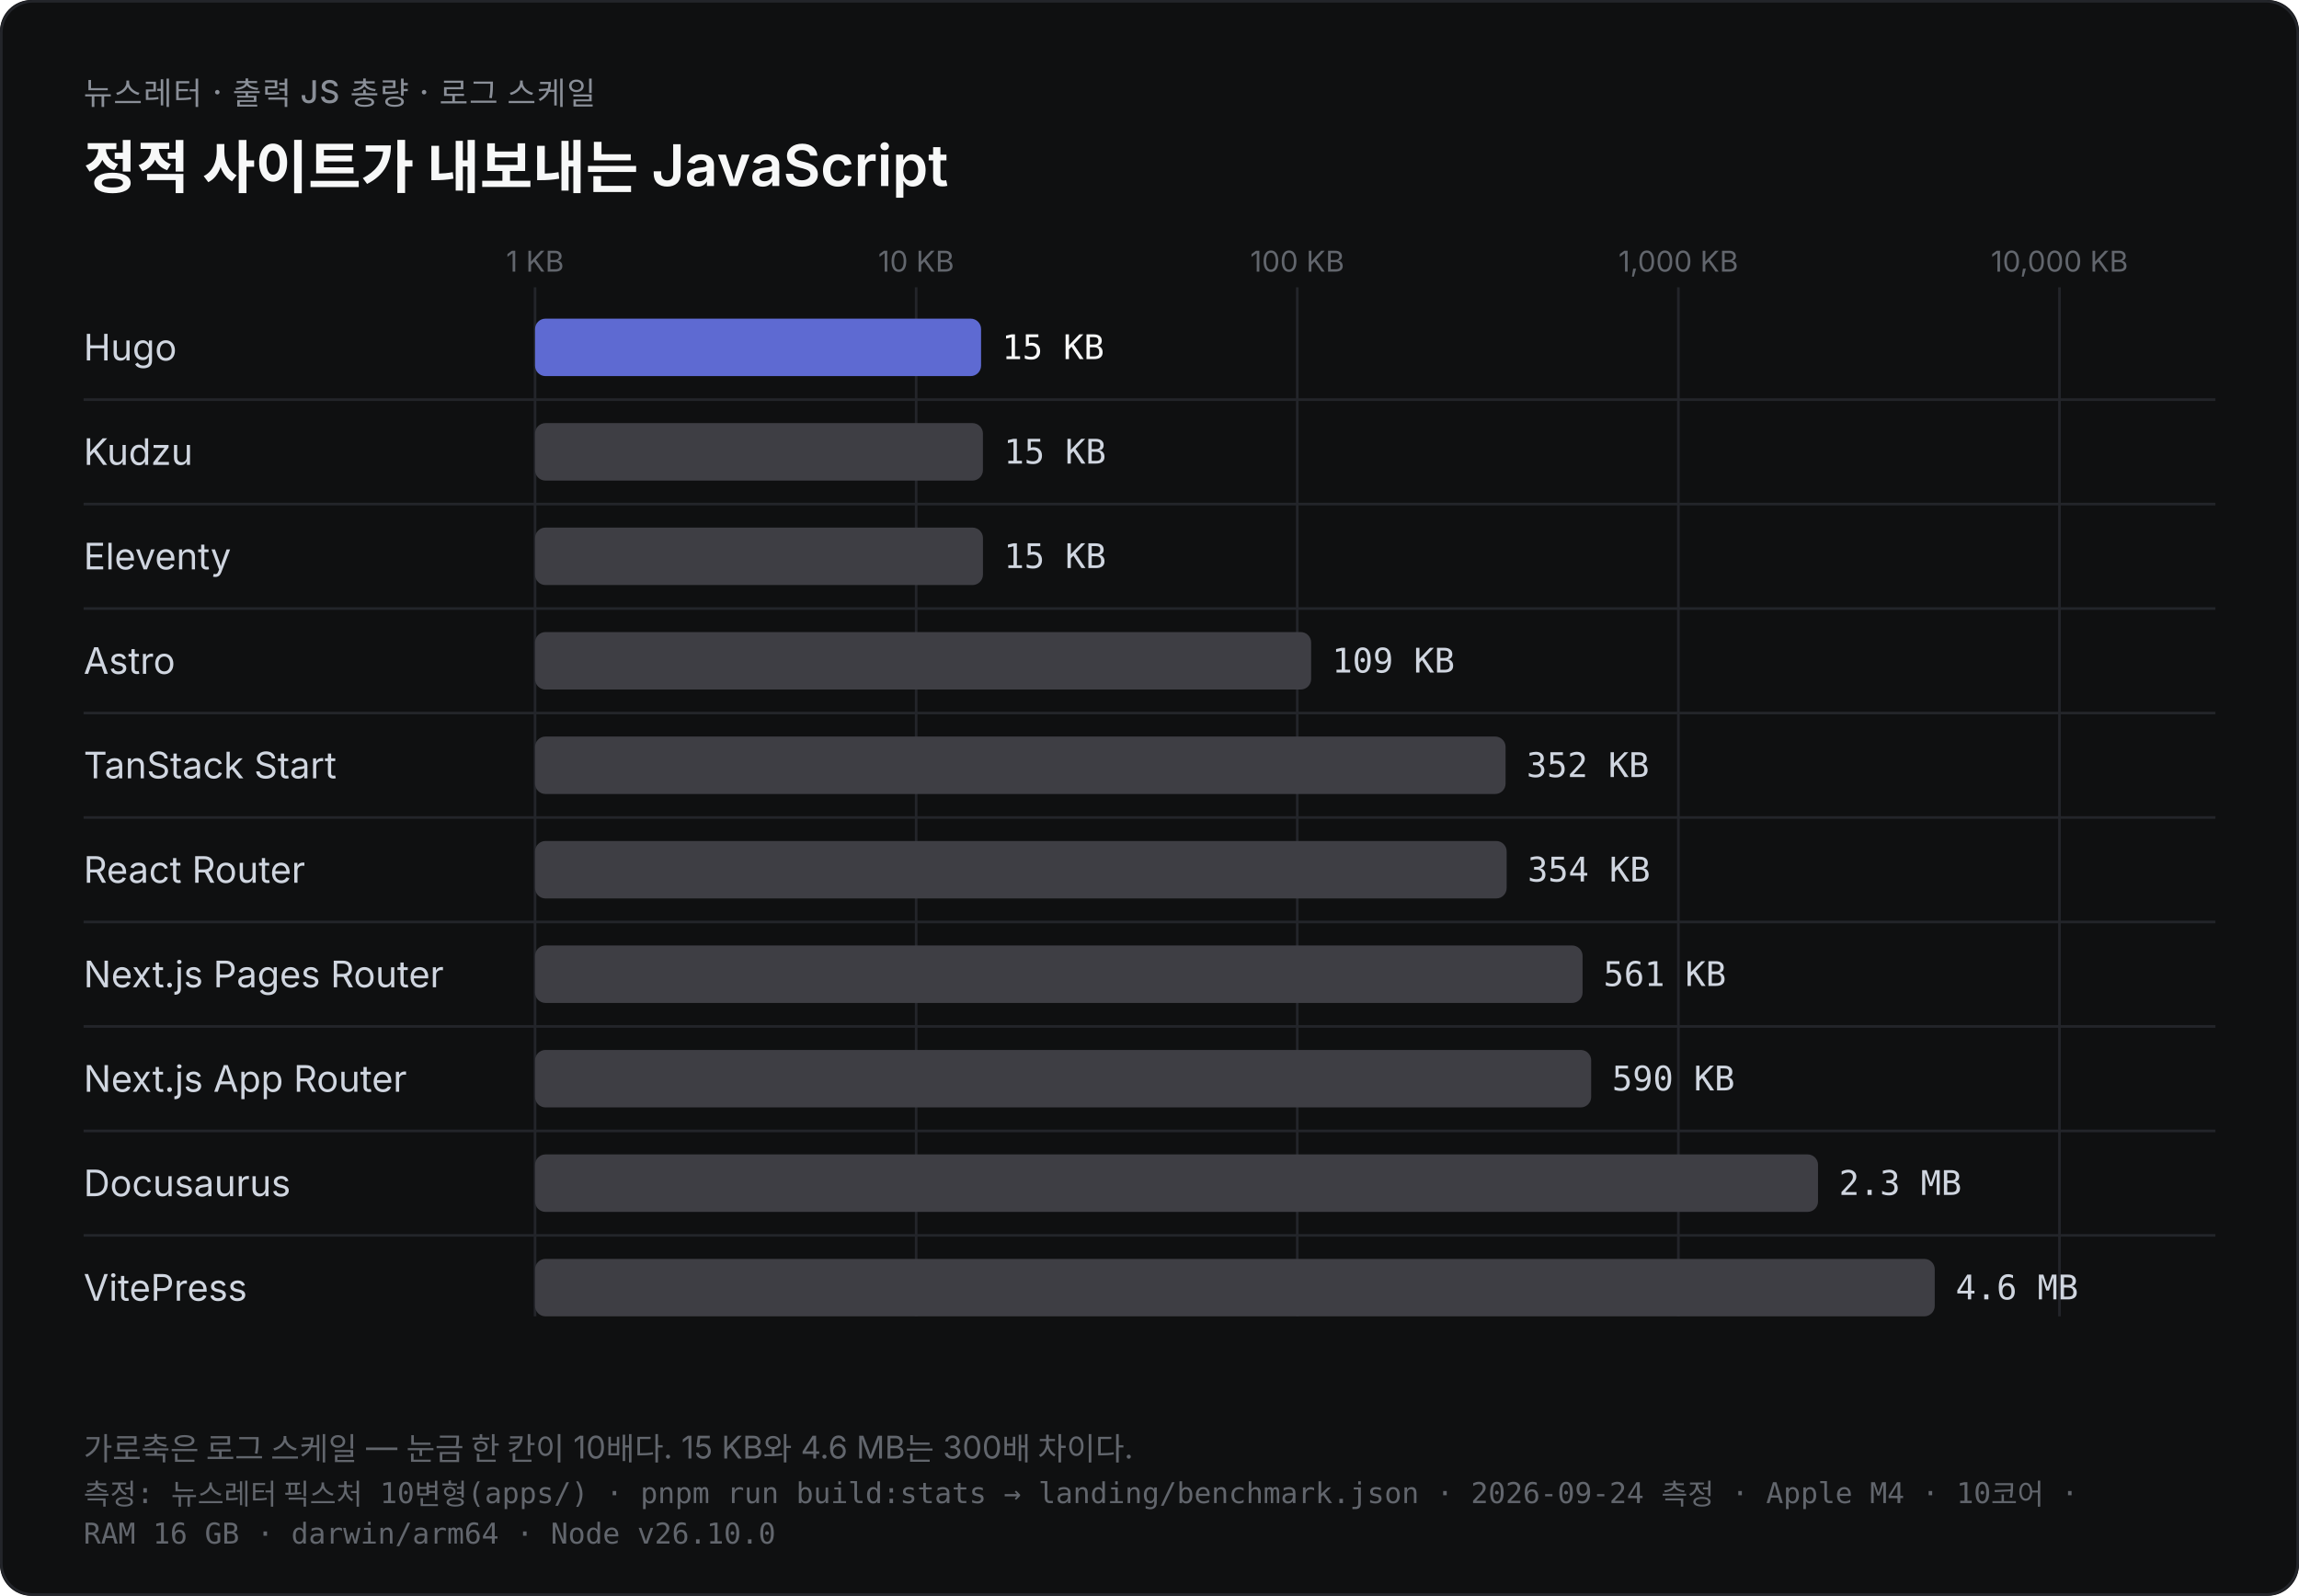
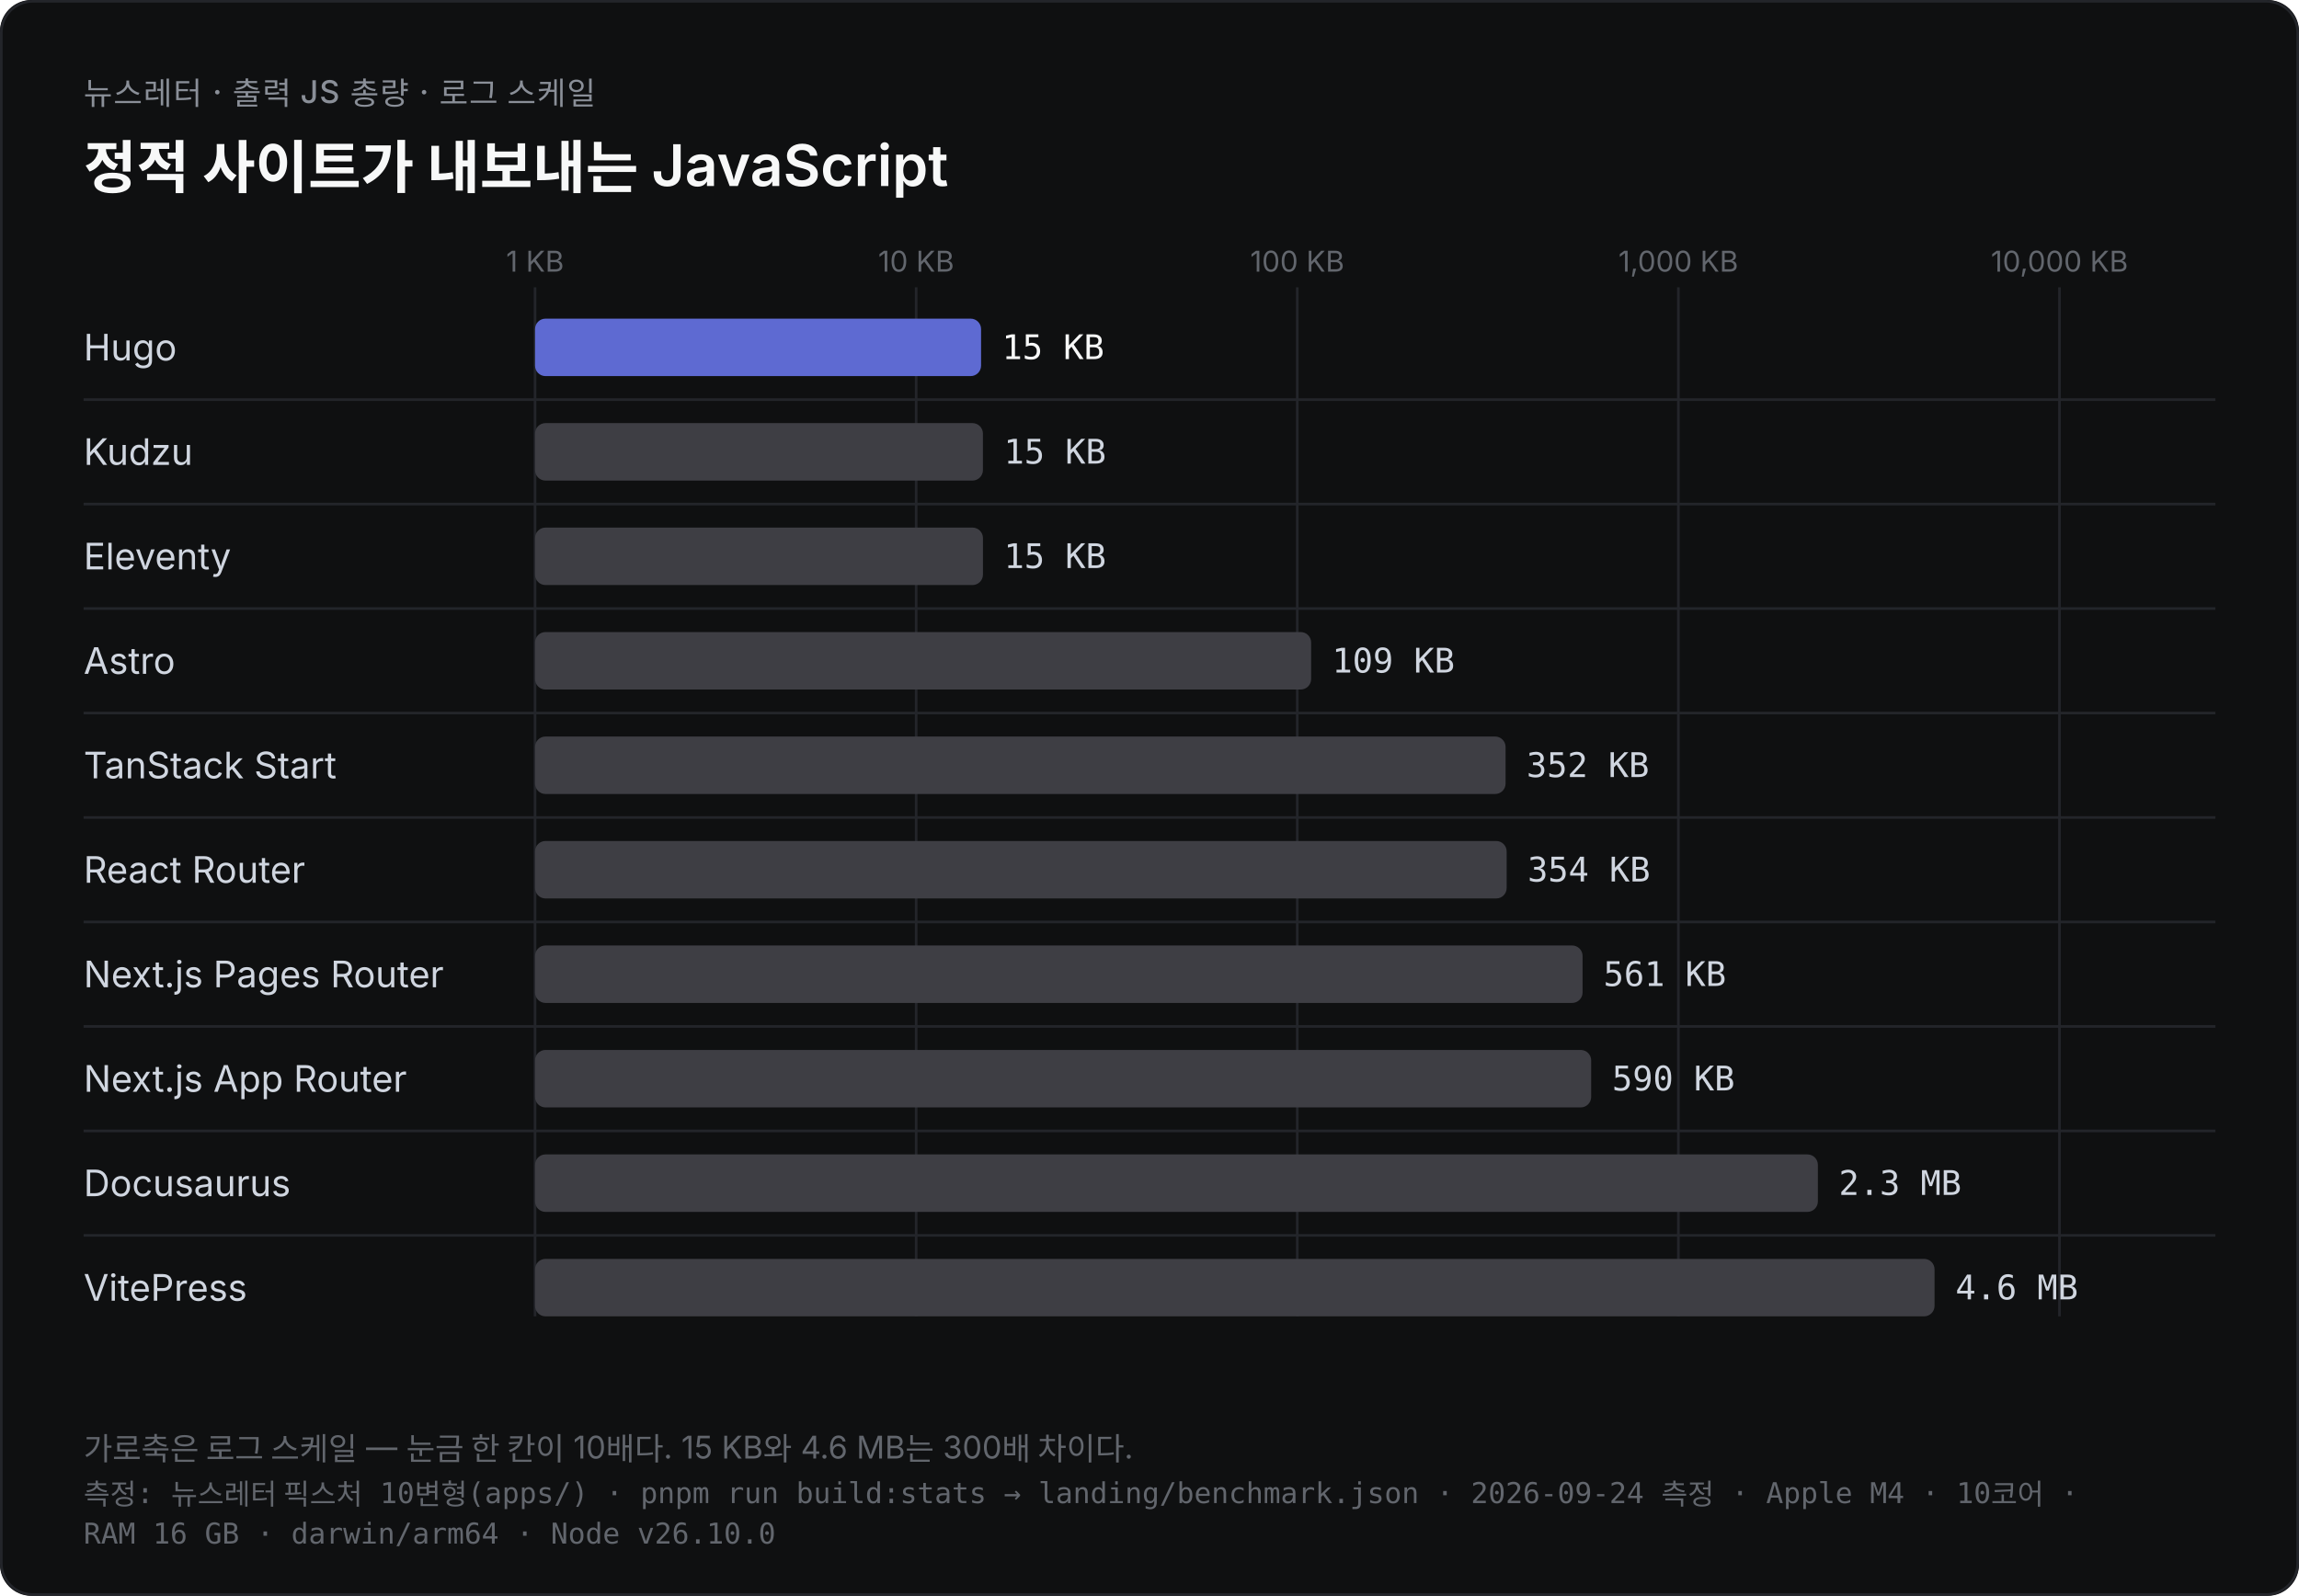
<svg xmlns="http://www.w3.org/2000/svg" width="880" height="611" viewBox="0 0 880 611" role="img" aria-label="정적 사이트가 내보내는 JavaScript">
  <rect x="0" y="0" width="880" height="611" rx="12" fill="#010102" />
  <rect x="0.5" y="0.5" width="879" height="610" rx="12" fill="#0f1011" stroke="#23252a" stroke-width="1" />
  <text x="32" y="40" font-family="-apple-system, BlinkMacSystemFont, 'SF Pro Display', 'Segoe UI', Inter, Roboto, sans-serif" font-size="12" font-weight="500" fill="#8a8f98" letter-spacing="0.4">뉴스레터 · 출력 JS 총량 · 로그 스케일</text>
  <text x="32" y="72" font-family="-apple-system, BlinkMacSystemFont, 'SF Pro Display', 'Segoe UI', Inter, Roboto, sans-serif" font-size="22" font-weight="600" fill="#f7f8f8">정적 사이트가 내보내는 JavaScript</text>
  <line x1="204.8" y1="110" x2="204.8" y2="504" stroke="#23252a" stroke-width="1" />
  <text x="204.8" y="104" font-family="-apple-system, BlinkMacSystemFont, 'SF Pro Display', 'Segoe UI', Inter, Roboto, sans-serif" font-size="11" font-weight="400" fill="#62666d" text-anchor="middle">1 KB</text>
  <line x1="350.68" y1="110" x2="350.68" y2="504" stroke="#23252a" stroke-width="1" />
  <text x="350.68" y="104" font-family="-apple-system, BlinkMacSystemFont, 'SF Pro Display', 'Segoe UI', Inter, Roboto, sans-serif" font-size="11" font-weight="400" fill="#62666d" text-anchor="middle">10 KB</text>
  <line x1="496.56" y1="110" x2="496.56" y2="504" stroke="#23252a" stroke-width="1" />
  <text x="496.56" y="104" font-family="-apple-system, BlinkMacSystemFont, 'SF Pro Display', 'Segoe UI', Inter, Roboto, sans-serif" font-size="11" font-weight="400" fill="#62666d" text-anchor="middle">100 KB</text>
  <line x1="642.44" y1="110" x2="642.44" y2="504" stroke="#23252a" stroke-width="1" />
  <text x="642.44" y="104" font-family="-apple-system, BlinkMacSystemFont, 'SF Pro Display', 'Segoe UI', Inter, Roboto, sans-serif" font-size="11" font-weight="400" fill="#62666d" text-anchor="middle">1,000 KB</text>
  <line x1="788.32" y1="110" x2="788.32" y2="504" stroke="#23252a" stroke-width="1" />
  <text x="788.32" y="104" font-family="-apple-system, BlinkMacSystemFont, 'SF Pro Display', 'Segoe UI', Inter, Roboto, sans-serif" font-size="11" font-weight="400" fill="#62666d" text-anchor="middle">10,000 KB</text>
  <text x="32" y="138" font-family="-apple-system, BlinkMacSystemFont, 'SF Pro Display', 'Segoe UI', Inter, Roboto, sans-serif" font-size="14" font-weight="400" fill="#d0d6e0">Hugo</text>
  <rect x="204.8" y="122" width="170.73" height="22" rx="4" fill="#5e6ad2" />
  <text x="383.529" y="137.5" font-family="ui-monospace, SFMono-Regular, 'SF Mono', Menlo, monospace" font-size="13" font-weight="400" fill="#f7f8f8">15 KB</text>
  <line x1="32" y1="153" x2="848" y2="153" stroke="#23252a" stroke-width="1" />
  <text x="32" y="178" font-family="-apple-system, BlinkMacSystemFont, 'SF Pro Display', 'Segoe UI', Inter, Roboto, sans-serif" font-size="14" font-weight="400" fill="#d0d6e0">Kudzu</text>
  <rect x="204.8" y="162" width="171.44" height="22" rx="4" fill="#3e3e44" />
  <text x="384.24" y="177.5" font-family="ui-monospace, SFMono-Regular, 'SF Mono', Menlo, monospace" font-size="13" font-weight="400" fill="#d0d6e0">15 KB</text>
  <line x1="32" y1="193" x2="848" y2="193" stroke="#23252a" stroke-width="1" />
  <text x="32" y="218" font-family="-apple-system, BlinkMacSystemFont, 'SF Pro Display', 'Segoe UI', Inter, Roboto, sans-serif" font-size="14" font-weight="400" fill="#d0d6e0">Eleventy</text>
  <rect x="204.8" y="202" width="171.45" height="22" rx="4" fill="#3e3e44" />
  <text x="384.248" y="217.5" font-family="ui-monospace, SFMono-Regular, 'SF Mono', Menlo, monospace" font-size="13" font-weight="400" fill="#d0d6e0">15 KB</text>
  <line x1="32" y1="233" x2="848" y2="233" stroke="#23252a" stroke-width="1" />
  <text x="32" y="258" font-family="-apple-system, BlinkMacSystemFont, 'SF Pro Display', 'Segoe UI', Inter, Roboto, sans-serif" font-size="14" font-weight="400" fill="#d0d6e0">Astro</text>
  <rect x="204.8" y="242" width="297.07" height="22" rx="4" fill="#3e3e44" />
  <text x="509.869" y="257.5" font-family="ui-monospace, SFMono-Regular, 'SF Mono', Menlo, monospace" font-size="13" font-weight="400" fill="#d0d6e0">109 KB</text>
  <line x1="32" y1="273" x2="848" y2="273" stroke="#23252a" stroke-width="1" />
  <text x="32" y="298" font-family="-apple-system, BlinkMacSystemFont, 'SF Pro Display', 'Segoe UI', Inter, Roboto, sans-serif" font-size="14" font-weight="400" fill="#d0d6e0">TanStack Start</text>
  <rect x="204.8" y="282" width="371.5" height="22" rx="4" fill="#3e3e44" />
  <text x="584.303" y="297.5" font-family="ui-monospace, SFMono-Regular, 'SF Mono', Menlo, monospace" font-size="13" font-weight="400" fill="#d0d6e0">352 KB</text>
  <line x1="32" y1="313" x2="848" y2="313" stroke="#23252a" stroke-width="1" />
  <text x="32" y="338" font-family="-apple-system, BlinkMacSystemFont, 'SF Pro Display', 'Segoe UI', Inter, Roboto, sans-serif" font-size="14" font-weight="400" fill="#d0d6e0">React Router</text>
  <rect x="204.8" y="322" width="371.91" height="22" rx="4" fill="#3e3e44" />
  <text x="584.71" y="337.5" font-family="ui-monospace, SFMono-Regular, 'SF Mono', Menlo, monospace" font-size="13" font-weight="400" fill="#d0d6e0">354 KB</text>
  <line x1="32" y1="353" x2="848" y2="353" stroke="#23252a" stroke-width="1" />
  <text x="32" y="378" font-family="-apple-system, BlinkMacSystemFont, 'SF Pro Display', 'Segoe UI', Inter, Roboto, sans-serif" font-size="14" font-weight="400" fill="#d0d6e0">Next.js Pages Router</text>
  <rect x="204.8" y="362" width="400.97" height="22" rx="4" fill="#3e3e44" />
  <text x="613.766" y="377.5" font-family="ui-monospace, SFMono-Regular, 'SF Mono', Menlo, monospace" font-size="13" font-weight="400" fill="#d0d6e0">561 KB</text>
  <line x1="32" y1="393" x2="848" y2="393" stroke="#23252a" stroke-width="1" />
  <text x="32" y="418" font-family="-apple-system, BlinkMacSystemFont, 'SF Pro Display', 'Segoe UI', Inter, Roboto, sans-serif" font-size="14" font-weight="400" fill="#d0d6e0">Next.js App Router</text>
  <rect x="204.8" y="402" width="404.26" height="22" rx="4" fill="#3e3e44" />
  <text x="617.062" y="417.5" font-family="ui-monospace, SFMono-Regular, 'SF Mono', Menlo, monospace" font-size="13" font-weight="400" fill="#d0d6e0">590 KB</text>
  <line x1="32" y1="433" x2="848" y2="433" stroke="#23252a" stroke-width="1" />
  <text x="32" y="458" font-family="-apple-system, BlinkMacSystemFont, 'SF Pro Display', 'Segoe UI', Inter, Roboto, sans-serif" font-size="14" font-weight="400" fill="#d0d6e0">Docusaurus</text>
-   <rect x="204.8" y="442" width="491.1" height="22" rx="4" fill="#3e3e44" />
-   <text x="703.898" y="457.5" font-family="ui-monospace, SFMono-Regular, 'SF Mono', Menlo, monospace" font-size="13" font-weight="400" fill="#d0d6e0">2.3 MB</text>
+   <rect x="204.8" y="442" width="491.04" height="22" rx="4" fill="#3e3e44" />
+   <text x="703.836" y="457.5" font-family="ui-monospace, SFMono-Regular, 'SF Mono', Menlo, monospace" font-size="13" font-weight="400" fill="#d0d6e0">2.3 MB</text>
  <line x1="32" y1="473" x2="848" y2="473" stroke="#23252a" stroke-width="1" />
  <text x="32" y="498" font-family="-apple-system, BlinkMacSystemFont, 'SF Pro Display', 'Segoe UI', Inter, Roboto, sans-serif" font-size="14" font-weight="400" fill="#d0d6e0">VitePress</text>
-   <rect x="204.8" y="482" width="535.77" height="22" rx="4" fill="#3e3e44" />
-   <text x="748.573" y="497.5" font-family="ui-monospace, SFMono-Regular, 'SF Mono', Menlo, monospace" font-size="13" font-weight="400" fill="#d0d6e0">4.6 MB</text>
+   <rect x="204.8" y="482" width="535.7" height="22" rx="4" fill="#3e3e44" />
+   <text x="748.5" y="497.5" font-family="ui-monospace, SFMono-Regular, 'SF Mono', Menlo, monospace" font-size="13" font-weight="400" fill="#d0d6e0">4.6 MB</text>
  <text x="32" y="576" font-family="ui-monospace, SFMono-Regular, 'SF Mono', Menlo, monospace" font-size="11" font-weight="400" fill="#62666d">측정: 뉴스레터 픽스처 10변형(apps/) · pnpm run build:stats → landing/benchmark.json · 2026-09-24 측정 · Apple M4 · 10코어 ·</text>
  <text x="32" y="591" font-family="ui-monospace, SFMono-Regular, 'SF Mono', Menlo, monospace" font-size="11" font-weight="400" fill="#62666d">RAM 16 GB · darwin/arm64 · Node v26.10.0</text>
  <text x="32" y="559" font-family="-apple-system, BlinkMacSystemFont, 'SF Pro Display', 'Segoe UI', Inter, Roboto, sans-serif" font-size="12" font-weight="400" fill="#62666d">가로축은 로그 스케일 — 눈금 한 칸이 10배다. 15 KB와 4.6 MB는 300배 차이다.</text>
</svg>
